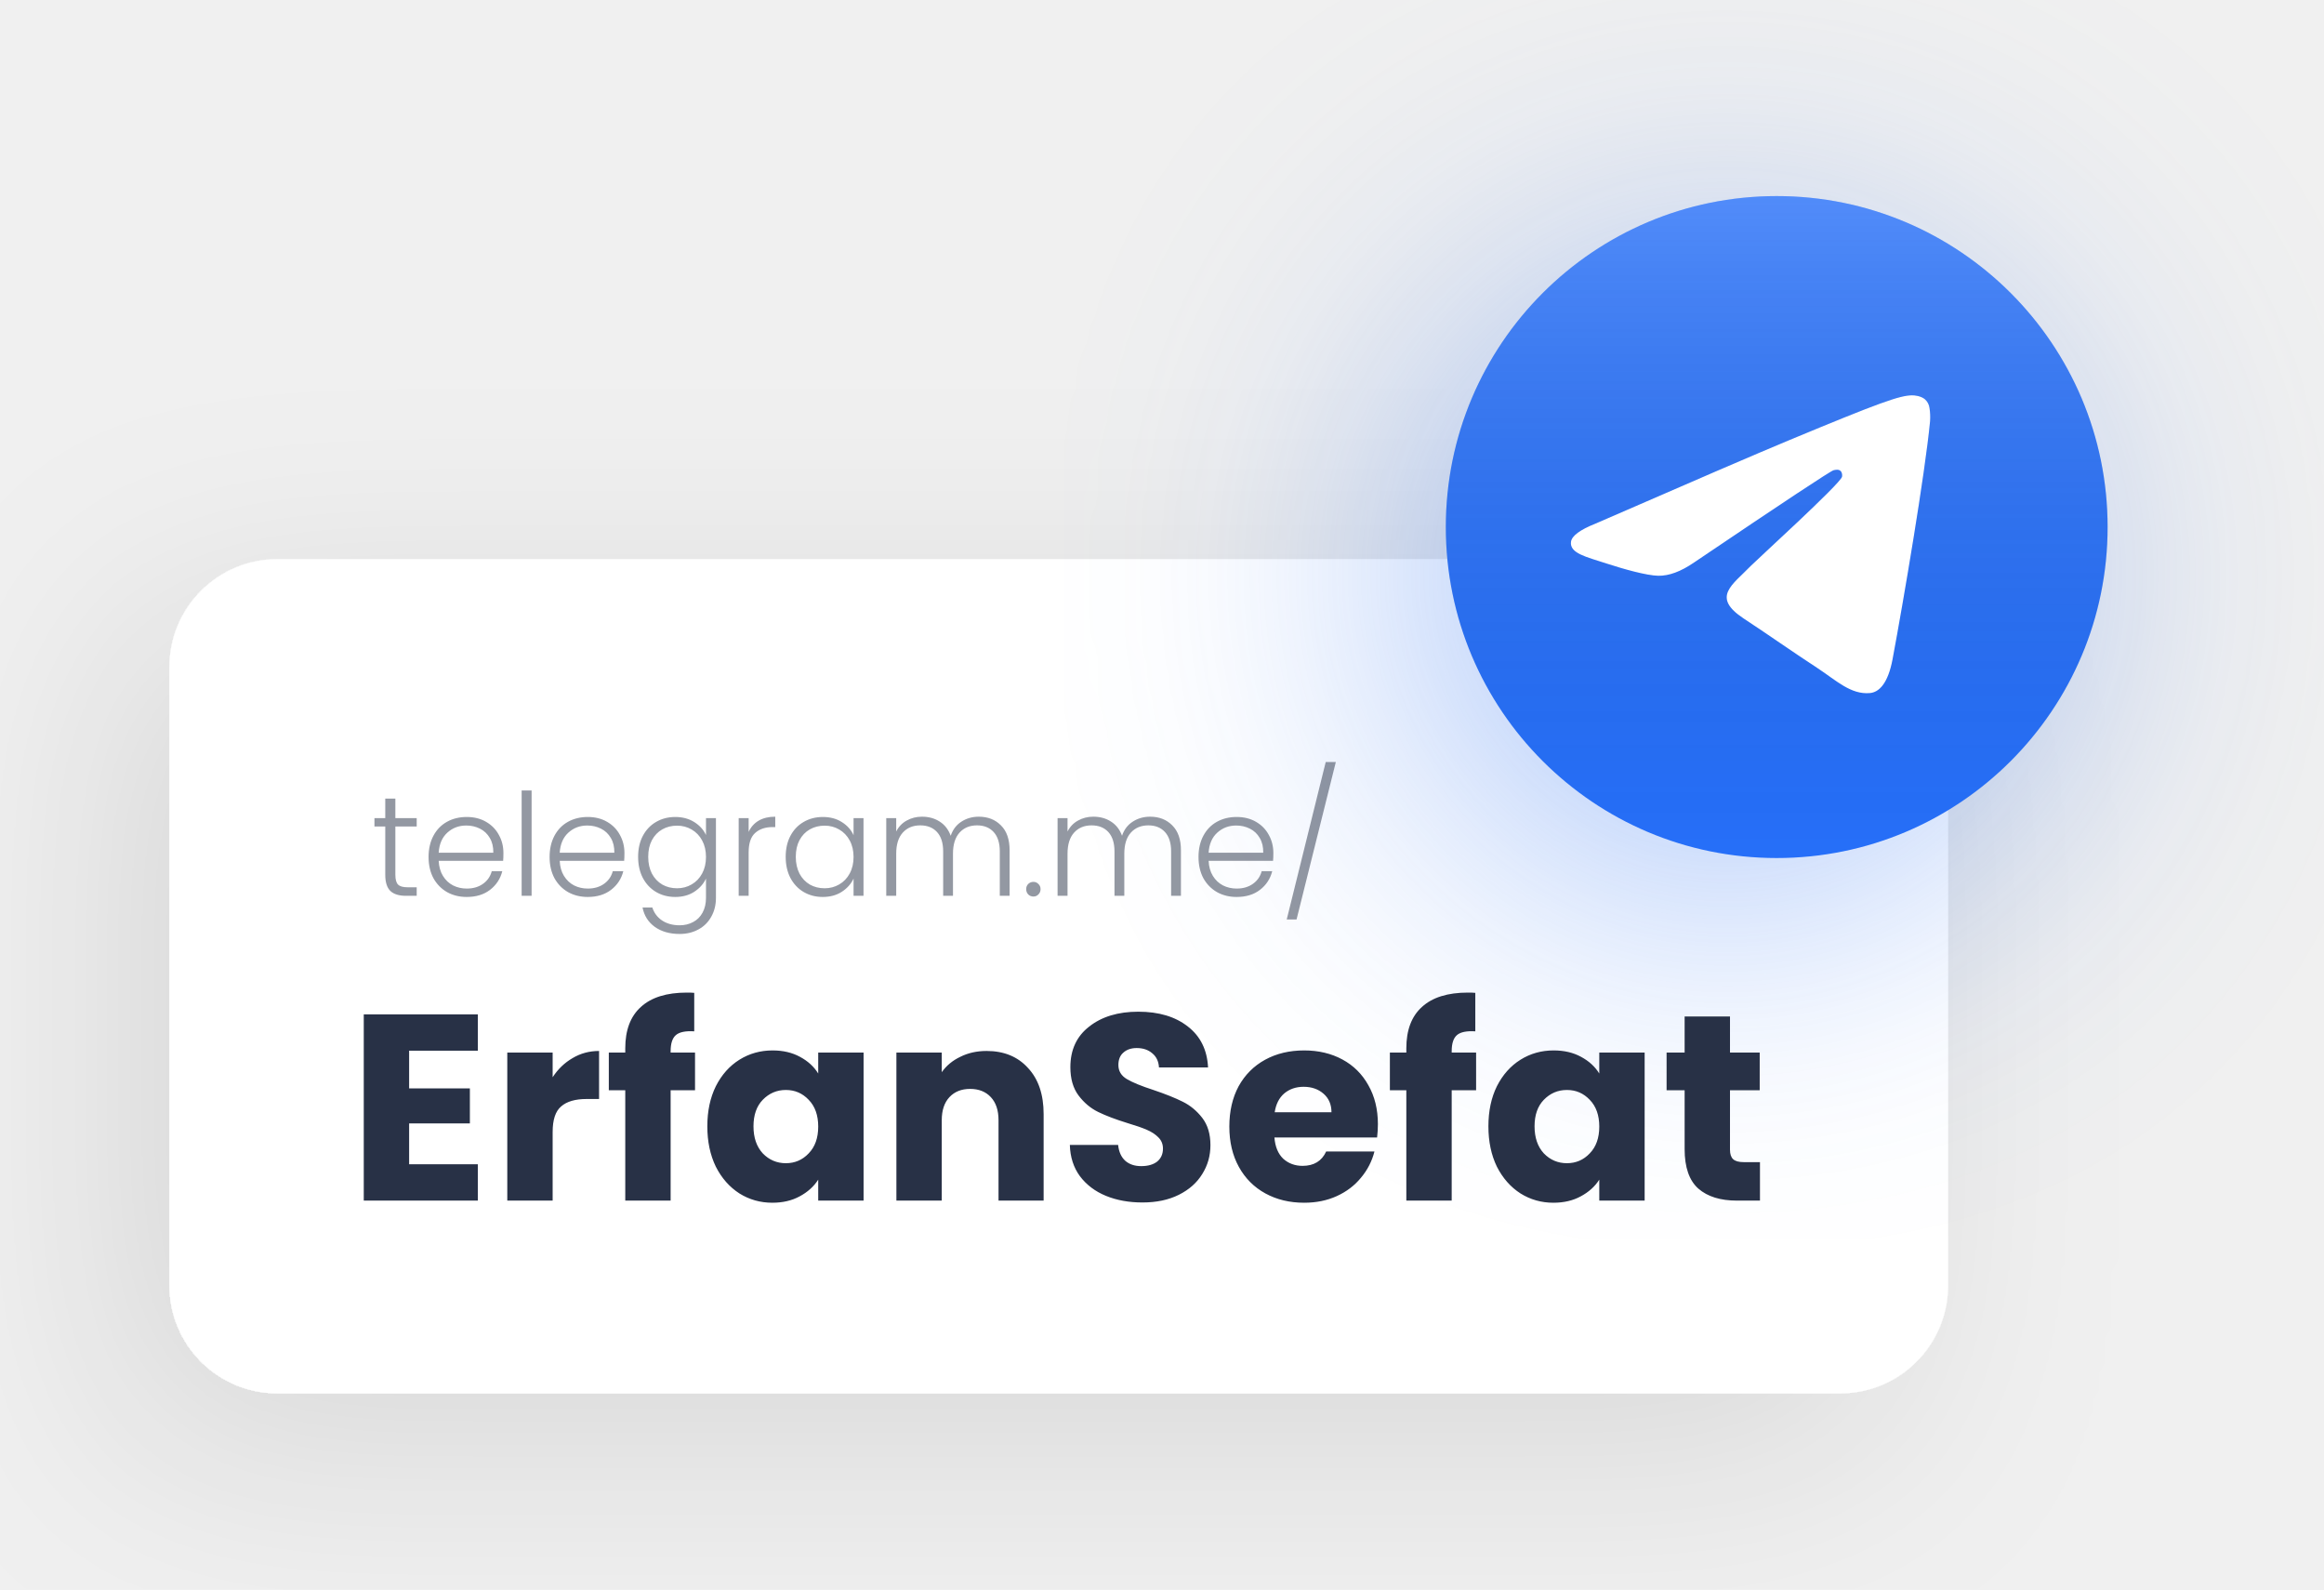
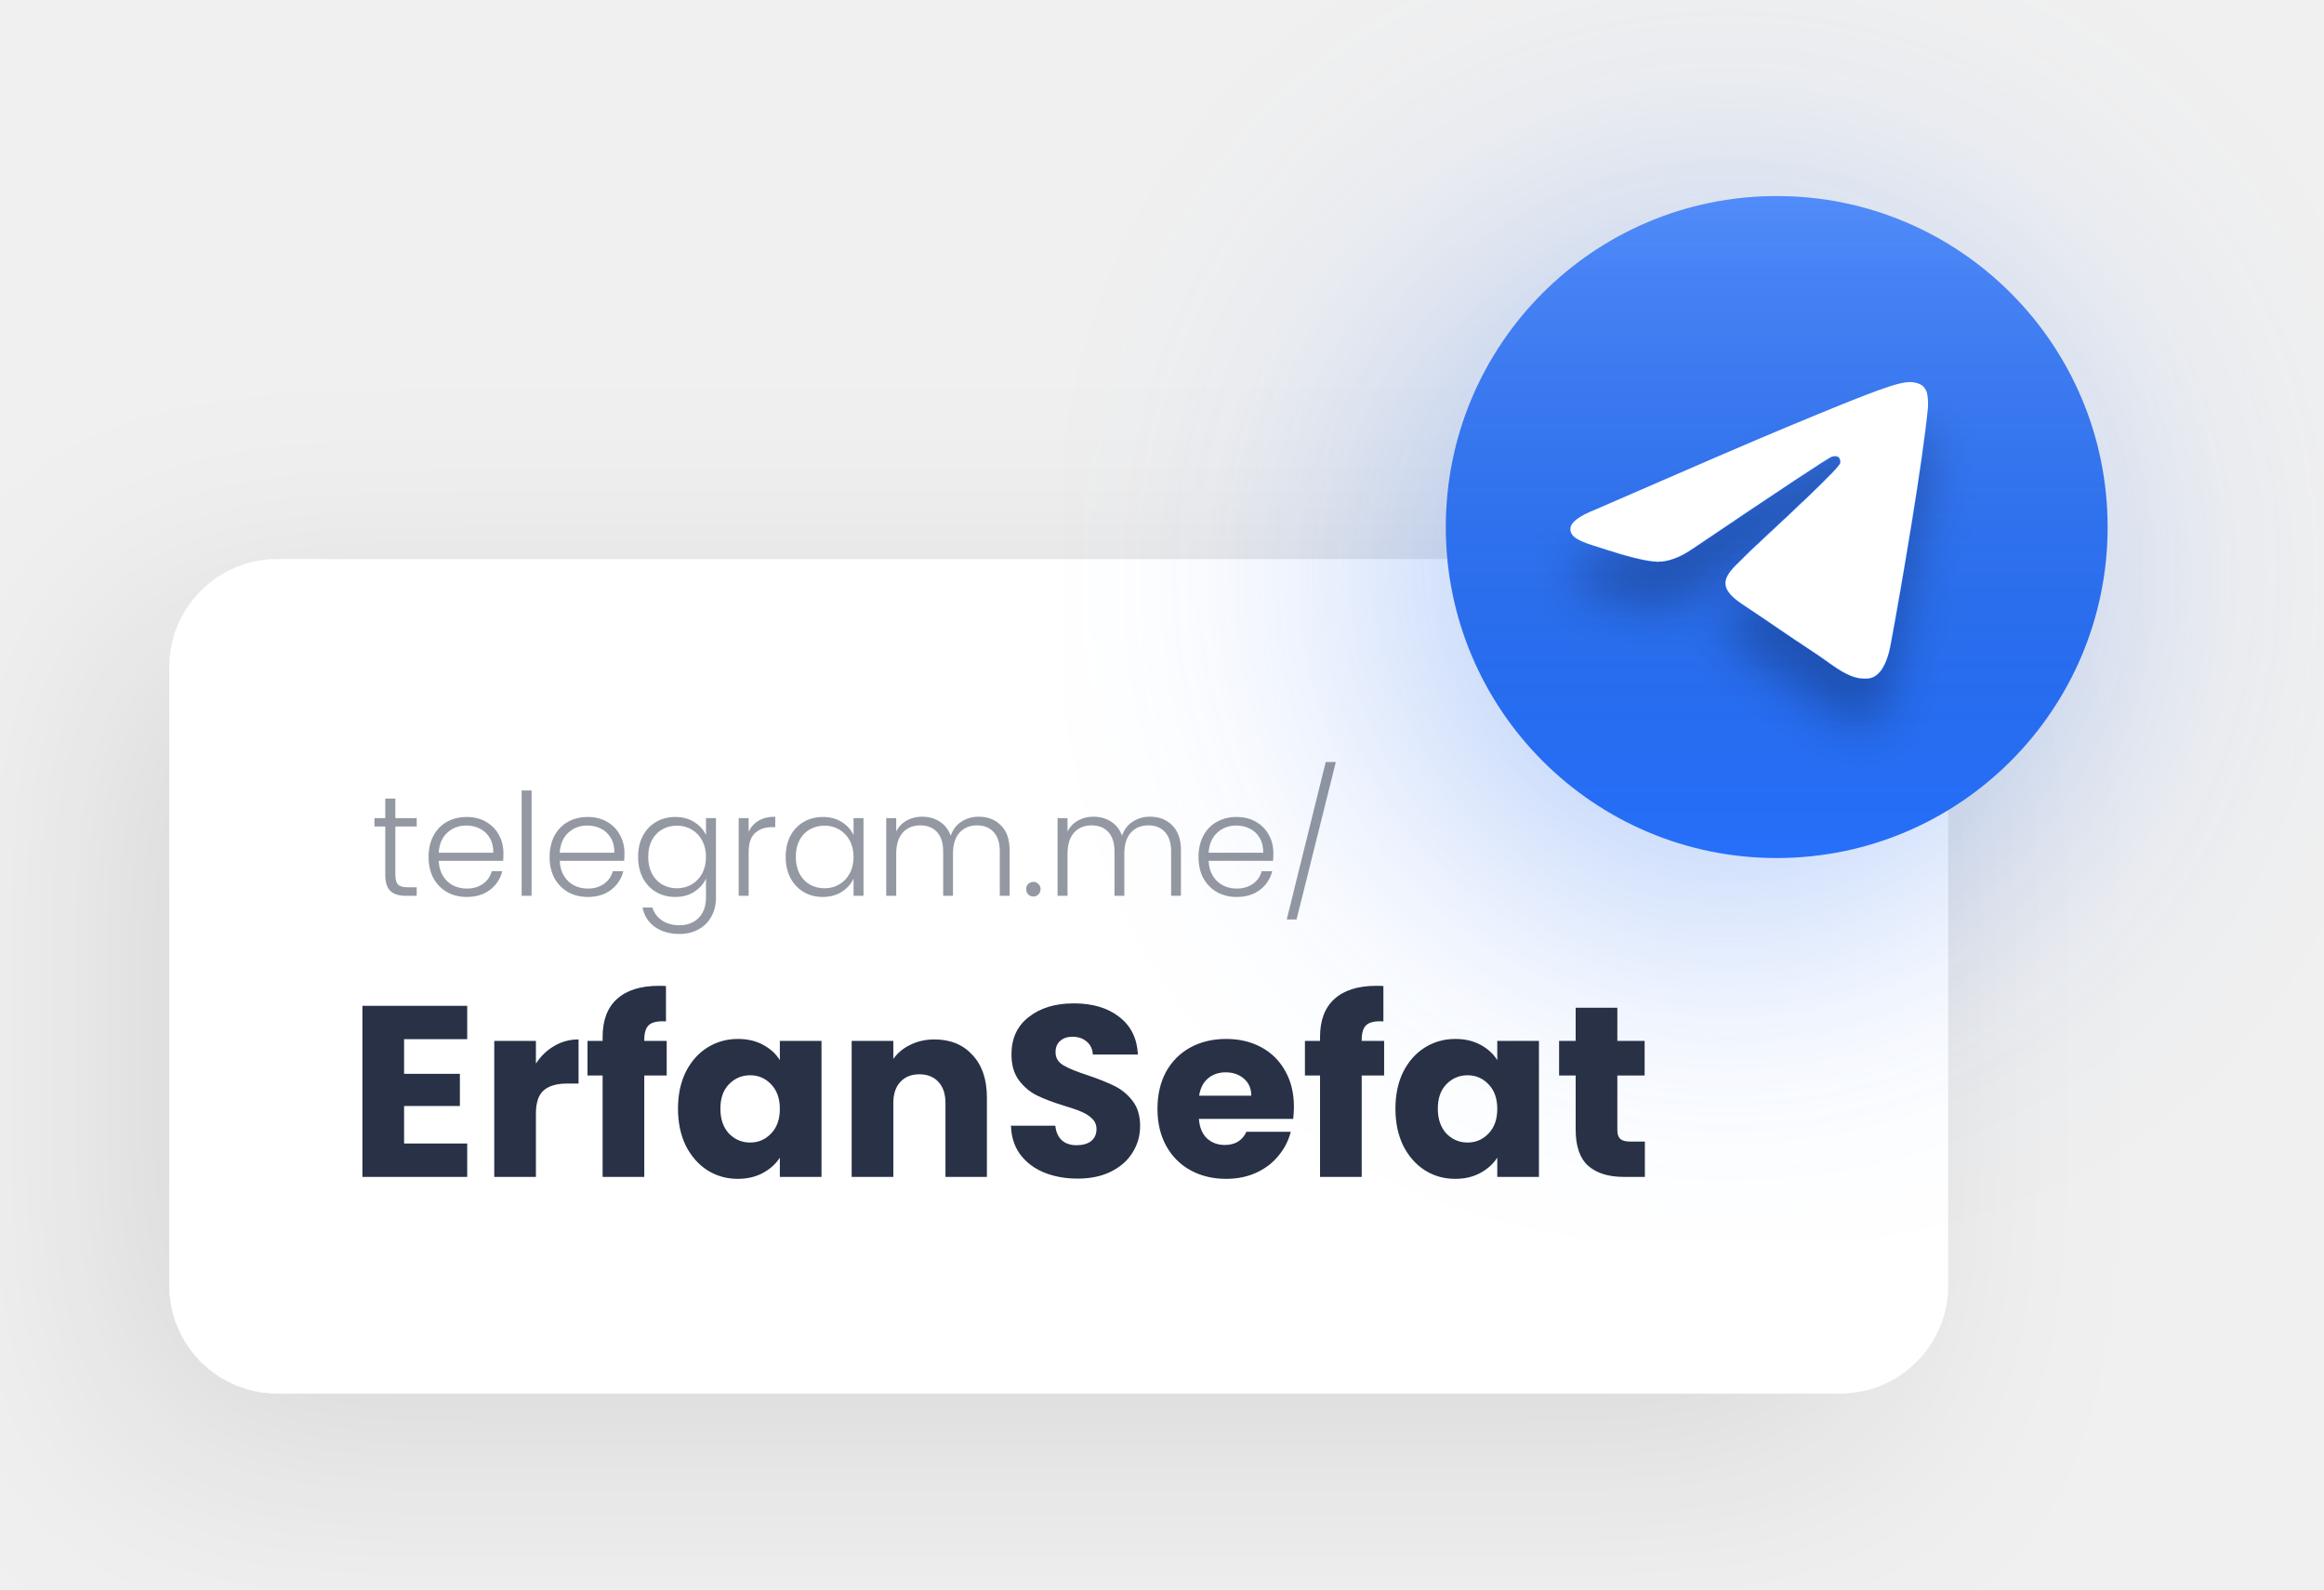
<svg xmlns="http://www.w3.org/2000/svg" width="196" height="134" viewBox="0 0 196 134" fill="none">
  <g clip-path="url(#clip0_54_470)">
    <g filter="url(#filter0_d_54_470)">
      <rect x="14.292" y="47.15" width="150" height="70.333" rx="9.1" fill="white" />
    </g>
    <g opacity="0.4" filter="url(#filter1_f_54_470)">
      <path d="M145.657 20.719C130.244 20.719 117.75 33.213 117.75 48.626C117.75 64.038 130.244 76.533 145.657 76.533C161.07 76.533 173.564 64.038 173.564 48.626C173.564 33.213 161.07 20.719 145.657 20.719Z" fill="#266FF9" />
      <path d="M145.657 20.719C130.244 20.719 117.75 33.213 117.75 48.626C117.75 64.038 130.244 76.533 145.657 76.533C161.07 76.533 173.564 64.038 173.564 48.626C173.564 33.213 161.07 20.719 145.657 20.719Z" fill="url(#paint0_linear_54_470)" fill-opacity="0.2" />
    </g>
-     <ellipse cx="149.843" cy="44.44" rx="20.93" ry="20.93" fill="white" />
-     <path d="M149.843 16.533C134.43 16.533 121.936 29.027 121.936 44.44C121.936 59.853 134.43 72.347 149.843 72.347C165.256 72.347 177.75 59.853 177.75 44.44C177.75 29.027 165.256 16.533 149.843 16.533ZM162.778 35.512C162.358 39.925 160.541 50.633 159.616 55.576C159.225 57.667 158.455 58.368 157.709 58.437C156.089 58.586 154.858 57.366 153.288 56.337C150.832 54.727 149.445 53.725 147.06 52.153C144.305 50.338 146.091 49.34 147.661 47.709C148.072 47.282 155.213 40.787 155.351 40.198C155.368 40.124 155.385 39.849 155.221 39.704C155.058 39.56 154.817 39.609 154.643 39.648C154.397 39.704 150.473 42.298 142.872 47.429C141.758 48.193 140.75 48.566 139.846 48.547C138.849 48.525 136.933 47.983 135.508 47.52C133.76 46.952 132.371 46.651 132.492 45.687C132.555 45.184 133.247 44.67 134.568 44.145C142.703 40.6 148.128 38.264 150.843 37.135C158.593 33.911 160.203 33.351 161.253 33.332C161.484 33.328 162 33.386 162.334 33.657C162.557 33.85 162.698 34.12 162.731 34.413C162.788 34.776 162.804 35.145 162.778 35.512Z" fill="#266FF9" />
-     <path d="M149.843 16.533C134.43 16.533 121.936 29.027 121.936 44.44C121.936 59.853 134.43 72.347 149.843 72.347C165.256 72.347 177.75 59.853 177.75 44.44C177.75 29.027 165.256 16.533 149.843 16.533ZM162.778 35.512C162.358 39.925 160.541 50.633 159.616 55.576C159.225 57.667 158.455 58.368 157.709 58.437C156.089 58.586 154.858 57.366 153.288 56.337C150.832 54.727 149.445 53.725 147.06 52.153C144.305 50.338 146.091 49.34 147.661 47.709C148.072 47.282 155.213 40.787 155.351 40.198C155.368 40.124 155.385 39.849 155.221 39.704C155.058 39.56 154.817 39.609 154.643 39.648C154.397 39.704 150.473 42.298 142.872 47.429C141.758 48.193 140.75 48.566 139.846 48.547C138.849 48.525 136.933 47.983 135.508 47.52C133.76 46.952 132.371 46.651 132.492 45.687C132.555 45.184 133.247 44.67 134.568 44.145C142.703 40.6 148.128 38.264 150.843 37.135C158.593 33.911 160.203 33.351 161.253 33.332C161.484 33.328 162 33.386 162.334 33.657C162.557 33.85 162.698 34.12 162.731 34.413C162.788 34.776 162.804 35.145 162.778 35.512Z" fill="url(#paint1_linear_54_470)" fill-opacity="0.2" />
+     <path d="M149.843 16.533C134.43 16.533 121.936 29.027 121.936 44.44C121.936 59.853 134.43 72.347 149.843 72.347C165.256 72.347 177.75 59.853 177.75 44.44C177.75 29.027 165.256 16.533 149.843 16.533Z" fill="#266FF9" />
+     <path d="M149.843 16.533C134.43 16.533 121.936 29.027 121.936 44.44C121.936 59.853 134.43 72.347 149.843 72.347C165.256 72.347 177.75 59.853 177.75 44.44C177.75 29.027 165.256 16.533 149.843 16.533Z" fill="url(#paint1_linear_54_470)" fill-opacity="0.2" />
+     <g filter="url(#filter2_d_54_470)">
+       <path d="M159.448 54.356C160.368 49.437 162.177 38.778 162.595 34.386C162.62 34.02 162.605 33.653 162.548 33.292C162.515 33 162.374 32.732 162.153 32.539C161.82 32.269 161.306 32.212 161.077 32.216C160.032 32.235 158.429 32.792 150.715 36.001C148.013 37.125 142.614 39.451 134.516 42.978C133.201 43.501 132.512 44.013 132.45 44.513C132.344 45.358 133.402 45.691 134.844 46.144C135.04 46.206 135.243 46.27 135.451 46.338C136.87 46.799 138.777 47.338 139.769 47.359C140.669 47.379 141.673 47.008 142.781 46.247C150.347 41.14 154.253 38.558 154.498 38.503C154.671 38.464 154.91 38.415 155.073 38.559C155.236 38.703 155.219 38.976 155.202 39.05C155.097 39.497 150.942 43.36 148.791 45.359C148.121 45.983 147.646 46.425 147.549 46.526C147.331 46.752 147.108 46.966 146.895 47.172C145.578 48.442 144.59 49.395 146.95 50.95C148.085 51.697 148.993 52.316 149.899 52.933C150.887 53.606 151.873 54.277 153.149 55.114C153.474 55.327 153.785 55.548 154.087 55.764C155.238 56.584 156.272 57.321 157.549 57.204C158.292 57.136 159.058 56.437 159.448 54.356Z" fill="white" />
+     </g>
    <path opacity="0.5" d="M33.344 69.689V73.757C33.344 74.157 33.42 74.433 33.572 74.585C33.724 74.737 33.992 74.813 34.376 74.813H35.144V75.533H34.244C33.652 75.533 33.212 75.397 32.924 75.125C32.636 74.845 32.492 74.389 32.492 73.757V69.689H31.58V68.981H32.492V67.337H33.344V68.981H35.144V69.689H33.344ZM42.457 71.921C42.457 72.209 42.449 72.429 42.433 72.581H36.997C37.021 73.077 37.141 73.501 37.357 73.853C37.573 74.205 37.857 74.473 38.209 74.657C38.561 74.833 38.945 74.921 39.361 74.921C39.905 74.921 40.361 74.789 40.729 74.525C41.105 74.261 41.353 73.905 41.473 73.457H42.361C42.201 74.097 41.857 74.621 41.329 75.029C40.809 75.429 40.153 75.629 39.361 75.629C38.745 75.629 38.193 75.493 37.705 75.221C37.217 74.941 36.833 74.549 36.553 74.045C36.281 73.533 36.145 72.937 36.145 72.257C36.145 71.577 36.281 70.981 36.553 70.469C36.825 69.957 37.205 69.565 37.693 69.293C38.181 69.021 38.737 68.885 39.361 68.885C39.985 68.885 40.529 69.021 40.993 69.293C41.465 69.565 41.825 69.933 42.073 70.397C42.329 70.853 42.457 71.361 42.457 71.921ZM41.605 71.897C41.613 71.409 41.513 70.993 41.305 70.649C41.105 70.305 40.829 70.045 40.477 69.869C40.125 69.693 39.741 69.605 39.325 69.605C38.701 69.605 38.169 69.805 37.729 70.205C37.289 70.605 37.045 71.169 36.997 71.897H41.605ZM44.834 66.653V75.533H43.994V66.653H44.834ZM52.664 71.921C52.664 72.209 52.656 72.429 52.64 72.581H47.204C47.228 73.077 47.348 73.501 47.564 73.853C47.78 74.205 48.064 74.473 48.416 74.657C48.768 74.833 49.152 74.921 49.568 74.921C50.112 74.921 50.568 74.789 50.936 74.525C51.312 74.261 51.56 73.905 51.68 73.457H52.568C52.408 74.097 52.064 74.621 51.536 75.029C51.016 75.429 50.36 75.629 49.568 75.629C48.952 75.629 48.4 75.493 47.912 75.221C47.424 74.941 47.04 74.549 46.76 74.045C46.488 73.533 46.352 72.937 46.352 72.257C46.352 71.577 46.488 70.981 46.76 70.469C47.032 69.957 47.412 69.565 47.9 69.293C48.388 69.021 48.944 68.885 49.568 68.885C50.192 68.885 50.736 69.021 51.2 69.293C51.672 69.565 52.032 69.933 52.28 70.397C52.536 70.853 52.664 71.361 52.664 71.921ZM51.812 71.897C51.82 71.409 51.72 70.993 51.512 70.649C51.312 70.305 51.036 70.045 50.684 69.869C50.332 69.693 49.948 69.605 49.532 69.605C48.908 69.605 48.376 69.805 47.936 70.205C47.496 70.605 47.252 71.169 47.204 71.897H51.812ZM56.949 68.885C57.565 68.885 58.101 69.029 58.557 69.317C59.013 69.605 59.341 69.969 59.541 70.409V68.981H60.381V75.701C60.381 76.301 60.249 76.833 59.985 77.297C59.729 77.761 59.369 78.117 58.905 78.365C58.441 78.621 57.913 78.749 57.321 78.749C56.481 78.749 55.781 78.549 55.221 78.149C54.669 77.749 54.325 77.205 54.189 76.517H55.017C55.161 76.973 55.433 77.337 55.833 77.609C56.241 77.881 56.737 78.017 57.321 78.017C57.745 78.017 58.125 77.925 58.461 77.741C58.797 77.565 59.061 77.301 59.253 76.949C59.445 76.597 59.541 76.181 59.541 75.701V74.081C59.333 74.529 59.001 74.901 58.545 75.197C58.097 75.485 57.565 75.629 56.949 75.629C56.349 75.629 55.809 75.489 55.329 75.209C54.857 74.929 54.485 74.533 54.213 74.021C53.949 73.509 53.817 72.917 53.817 72.245C53.817 71.573 53.949 70.985 54.213 70.481C54.485 69.969 54.857 69.577 55.329 69.305C55.809 69.025 56.349 68.885 56.949 68.885ZM59.541 72.257C59.541 71.729 59.433 71.265 59.217 70.865C59.001 70.465 58.705 70.157 58.329 69.941C57.961 69.725 57.553 69.617 57.105 69.617C56.641 69.617 56.225 69.721 55.857 69.929C55.489 70.137 55.197 70.441 54.981 70.841C54.773 71.233 54.669 71.701 54.669 72.245C54.669 72.781 54.773 73.253 54.981 73.661C55.197 74.061 55.489 74.369 55.857 74.585C56.225 74.793 56.641 74.897 57.105 74.897C57.553 74.897 57.961 74.789 58.329 74.573C58.705 74.357 59.001 74.049 59.217 73.649C59.433 73.249 59.541 72.785 59.541 72.257ZM63.139 70.145C63.323 69.737 63.603 69.421 63.979 69.197C64.363 68.973 64.831 68.861 65.383 68.861V69.737H65.155C64.547 69.737 64.059 69.901 63.691 70.229C63.323 70.557 63.139 71.105 63.139 71.873V75.533H62.299V68.981H63.139V70.145ZM66.263 72.245C66.263 71.573 66.394 70.985 66.659 70.481C66.93 69.969 67.302 69.577 67.775 69.305C68.254 69.025 68.794 68.885 69.394 68.885C70.019 68.885 70.555 69.029 71.002 69.317C71.459 69.605 71.787 69.973 71.987 70.421V68.981H72.826V75.533H71.987V74.081C71.778 74.529 71.447 74.901 70.99 75.197C70.543 75.485 70.007 75.629 69.382 75.629C68.79 75.629 68.254 75.489 67.775 75.209C67.302 74.929 66.93 74.533 66.659 74.021C66.394 73.509 66.263 72.917 66.263 72.245ZM71.987 72.257C71.987 71.729 71.879 71.265 71.662 70.865C71.447 70.465 71.15 70.157 70.775 69.941C70.406 69.725 69.999 69.617 69.55 69.617C69.087 69.617 68.671 69.721 68.302 69.929C67.934 70.137 67.642 70.441 67.427 70.841C67.219 71.233 67.115 71.701 67.115 72.245C67.115 72.781 67.219 73.253 67.427 73.661C67.642 74.061 67.934 74.369 68.302 74.585C68.671 74.793 69.087 74.897 69.55 74.897C69.999 74.897 70.406 74.789 70.775 74.573C71.15 74.357 71.447 74.049 71.662 73.649C71.879 73.249 71.987 72.785 71.987 72.257ZM82.544 68.861C83.312 68.861 83.936 69.105 84.416 69.593C84.904 70.073 85.148 70.773 85.148 71.693V75.533H84.32V71.789C84.32 71.077 84.148 70.533 83.804 70.157C83.46 69.781 82.992 69.593 82.4 69.593C81.784 69.593 81.292 69.797 80.924 70.205C80.556 70.613 80.372 71.205 80.372 71.981V75.533H79.544V71.789C79.544 71.077 79.372 70.533 79.028 70.157C78.684 69.781 78.212 69.593 77.612 69.593C76.996 69.593 76.504 69.797 76.136 70.205C75.768 70.613 75.584 71.205 75.584 71.981V75.533H74.744V68.981H75.584V70.109C75.792 69.701 76.088 69.393 76.472 69.185C76.856 68.969 77.284 68.861 77.756 68.861C78.324 68.861 78.82 68.997 79.244 69.269C79.676 69.541 79.988 69.941 80.18 70.469C80.356 69.949 80.656 69.553 81.08 69.281C81.512 69.001 82 68.861 82.544 68.861ZM87.158 75.593C86.982 75.593 86.834 75.533 86.714 75.413C86.602 75.293 86.546 75.145 86.546 74.969C86.546 74.793 86.602 74.649 86.714 74.537C86.834 74.417 86.982 74.357 87.158 74.357C87.326 74.357 87.466 74.417 87.578 74.537C87.698 74.649 87.758 74.793 87.758 74.969C87.758 75.145 87.698 75.293 87.578 75.413C87.466 75.533 87.326 75.593 87.158 75.593ZM96.993 68.861C97.761 68.861 98.385 69.105 98.865 69.593C99.353 70.073 99.597 70.773 99.597 71.693V75.533H98.769V71.789C98.769 71.077 98.597 70.533 98.253 70.157C97.909 69.781 97.441 69.593 96.849 69.593C96.233 69.593 95.741 69.797 95.373 70.205C95.005 70.613 94.821 71.205 94.821 71.981V75.533H93.993V71.789C93.993 71.077 93.821 70.533 93.477 70.157C93.133 69.781 92.661 69.593 92.061 69.593C91.445 69.593 90.953 69.797 90.585 70.205C90.217 70.613 90.033 71.205 90.033 71.981V75.533H89.193V68.981H90.033V70.109C90.241 69.701 90.537 69.393 90.921 69.185C91.305 68.969 91.733 68.861 92.205 68.861C92.773 68.861 93.269 68.997 93.693 69.269C94.125 69.541 94.437 69.941 94.629 70.469C94.805 69.949 95.105 69.553 95.529 69.281C95.961 69.001 96.449 68.861 96.993 68.861ZM107.391 71.921C107.391 72.209 107.383 72.429 107.367 72.581H101.931C101.955 73.077 102.075 73.501 102.291 73.853C102.507 74.205 102.791 74.473 103.143 74.657C103.495 74.833 103.879 74.921 104.295 74.921C104.839 74.921 105.295 74.789 105.663 74.525C106.039 74.261 106.287 73.905 106.407 73.457H107.295C107.135 74.097 106.791 74.621 106.263 75.029C105.743 75.429 105.087 75.629 104.295 75.629C103.679 75.629 103.127 75.493 102.639 75.221C102.151 74.941 101.767 74.549 101.487 74.045C101.215 73.533 101.079 72.937 101.079 72.257C101.079 71.577 101.215 70.981 101.487 70.469C101.759 69.957 102.139 69.565 102.627 69.293C103.115 69.021 103.671 68.885 104.295 68.885C104.919 68.885 105.463 69.021 105.927 69.293C106.399 69.565 106.759 69.933 107.007 70.397C107.263 70.853 107.391 71.361 107.391 71.921ZM106.539 71.897C106.547 71.409 106.447 70.993 106.239 70.649C106.039 70.305 105.763 70.045 105.411 69.869C105.059 69.693 104.675 69.605 104.259 69.605C103.635 69.605 103.103 69.805 102.663 70.205C102.223 70.605 101.979 71.169 101.931 71.897H106.539ZM112.66 64.253L109.348 77.525H108.52L111.808 64.253H112.66Z" fill="#283146" />
-     <path d="M34.505 88.592V91.769H39.628V94.722H34.505V98.167H40.3V101.232H30.679V85.527H40.3V88.592H34.505ZM46.609 90.829C47.056 90.143 47.616 89.606 48.287 89.218C48.958 88.816 49.704 88.614 50.524 88.614V92.664H49.473C48.518 92.664 47.802 92.872 47.325 93.29C46.848 93.693 46.609 94.409 46.609 95.438V101.232H42.783V88.748H46.609V90.829ZM58.617 91.925H56.559V101.232H52.733V91.925H51.346V88.748H52.733V88.39C52.733 86.854 53.173 85.691 54.053 84.9C54.933 84.095 56.223 83.692 57.924 83.692C58.207 83.692 58.416 83.7 58.55 83.715V86.959C57.819 86.914 57.305 87.018 57.006 87.272C56.708 87.525 56.559 87.98 56.559 88.636V88.748H58.617V91.925ZM59.654 94.968C59.654 93.685 59.893 92.559 60.37 91.59C60.862 90.62 61.526 89.874 62.361 89.352C63.197 88.83 64.129 88.569 65.158 88.569C66.038 88.569 66.806 88.748 67.462 89.106C68.134 89.464 68.648 89.934 69.006 90.516V88.748H72.832V101.232H69.006V99.465C68.633 100.047 68.111 100.516 67.44 100.874C66.784 101.232 66.016 101.411 65.136 101.411C64.121 101.411 63.197 101.15 62.361 100.628C61.526 100.091 60.862 99.338 60.37 98.369C59.893 97.384 59.654 96.251 59.654 94.968ZM69.006 94.99C69.006 94.036 68.738 93.283 68.201 92.731C67.679 92.179 67.037 91.903 66.277 91.903C65.516 91.903 64.867 92.179 64.33 92.731C63.808 93.268 63.547 94.013 63.547 94.968C63.547 95.923 63.808 96.683 64.33 97.25C64.867 97.802 65.516 98.078 66.277 98.078C67.037 98.078 67.679 97.802 68.201 97.25C68.738 96.698 69.006 95.945 69.006 94.99ZM83.206 88.614C84.668 88.614 85.832 89.091 86.697 90.046C87.577 90.986 88.017 92.283 88.017 93.939V101.232H84.213V94.453C84.213 93.618 83.997 92.969 83.564 92.507C83.132 92.045 82.55 91.813 81.819 91.813C81.088 91.813 80.507 92.045 80.074 92.507C79.642 92.969 79.425 93.618 79.425 94.453V101.232H75.6V88.748H79.425V90.404C79.813 89.852 80.335 89.419 80.992 89.106C81.648 88.778 82.386 88.614 83.206 88.614ZM96.358 101.389C95.209 101.389 94.18 101.203 93.27 100.83C92.361 100.457 91.63 99.905 91.078 99.174C90.541 98.443 90.257 97.563 90.228 96.534H94.3C94.359 97.116 94.561 97.563 94.904 97.876C95.247 98.175 95.694 98.324 96.246 98.324C96.813 98.324 97.26 98.197 97.588 97.944C97.916 97.675 98.081 97.31 98.081 96.847C98.081 96.46 97.946 96.139 97.678 95.885C97.424 95.632 97.104 95.423 96.716 95.259C96.343 95.095 95.806 94.908 95.105 94.7C94.091 94.386 93.263 94.073 92.622 93.76C91.98 93.447 91.428 92.984 90.966 92.373C90.504 91.761 90.272 90.963 90.272 89.979C90.272 88.517 90.802 87.376 91.861 86.556C92.92 85.721 94.3 85.303 96 85.303C97.73 85.303 99.125 85.721 100.184 86.556C101.243 87.376 101.809 88.525 101.884 90.001H97.745C97.715 89.494 97.529 89.099 97.186 88.816C96.843 88.517 96.403 88.368 95.866 88.368C95.403 88.368 95.03 88.495 94.747 88.748C94.464 88.987 94.322 89.338 94.322 89.8C94.322 90.307 94.561 90.702 95.038 90.986C95.515 91.269 96.261 91.575 97.275 91.903C98.289 92.246 99.11 92.574 99.736 92.887C100.378 93.201 100.929 93.656 101.392 94.252C101.854 94.849 102.085 95.617 102.085 96.556C102.085 97.451 101.854 98.264 101.392 98.995C100.944 99.726 100.288 100.308 99.423 100.74C98.558 101.173 97.536 101.389 96.358 101.389ZM116.208 94.789C116.208 95.147 116.185 95.52 116.141 95.908H107.482C107.542 96.683 107.788 97.28 108.221 97.698C108.668 98.1 109.213 98.302 109.854 98.302C110.809 98.302 111.472 97.899 111.845 97.093H115.917C115.708 97.914 115.328 98.652 114.776 99.308C114.239 99.965 113.56 100.479 112.74 100.852C111.92 101.225 111.002 101.411 109.988 101.411C108.765 101.411 107.676 101.15 106.722 100.628C105.767 100.106 105.021 99.361 104.484 98.391C103.948 97.422 103.679 96.288 103.679 94.99C103.679 93.693 103.94 92.559 104.462 91.59C104.999 90.62 105.745 89.874 106.699 89.352C107.654 88.83 108.75 88.569 109.988 88.569C111.196 88.569 112.27 88.823 113.21 89.33C114.15 89.837 114.88 90.561 115.402 91.5C115.939 92.44 116.208 93.536 116.208 94.789ZM112.293 93.782C112.293 93.126 112.069 92.604 111.621 92.216C111.174 91.828 110.615 91.635 109.943 91.635C109.302 91.635 108.758 91.821 108.31 92.194C107.878 92.567 107.609 93.096 107.505 93.782H112.293ZM124.491 91.925H122.432V101.232H118.606V91.925H117.219V88.748H118.606V88.39C118.606 86.854 119.046 85.691 119.926 84.9C120.806 84.095 122.097 83.692 123.797 83.692C124.08 83.692 124.289 83.7 124.423 83.715V86.959C123.693 86.914 123.178 87.018 122.88 87.272C122.581 87.525 122.432 87.98 122.432 88.636V88.748H124.491V91.925ZM125.528 94.968C125.528 93.685 125.766 92.559 126.243 91.59C126.736 90.62 127.399 89.874 128.235 89.352C129.07 88.83 130.002 88.569 131.031 88.569C131.911 88.569 132.679 88.748 133.336 89.106C134.007 89.464 134.521 89.934 134.879 90.516V88.748H138.705V101.232H134.879V99.465C134.507 100.047 133.984 100.516 133.313 100.874C132.657 101.232 131.889 101.411 131.009 101.411C129.995 101.411 129.07 101.15 128.235 100.628C127.399 100.091 126.736 99.338 126.243 98.369C125.766 97.384 125.528 96.251 125.528 94.968ZM134.879 94.99C134.879 94.036 134.611 93.283 134.074 92.731C133.552 92.179 132.911 91.903 132.15 91.903C131.389 91.903 130.74 92.179 130.203 92.731C129.681 93.268 129.42 94.013 129.42 94.968C129.42 95.923 129.681 96.683 130.203 97.25C130.74 97.802 131.389 98.078 132.15 98.078C132.911 98.078 133.552 97.802 134.074 97.25C134.611 96.698 134.879 95.945 134.879 94.99ZM148.431 97.988V101.232H146.484C145.097 101.232 144.016 100.897 143.24 100.226C142.465 99.54 142.077 98.428 142.077 96.892V91.925H140.556V88.748H142.077V85.706H145.903V88.748H148.409V91.925H145.903V96.937C145.903 97.31 145.992 97.578 146.171 97.742C146.35 97.906 146.649 97.988 147.066 97.988H148.431Z" fill="#283146" />
+     <path d="M34.08 87.622V90.54H38.786V93.252H34.08V96.417H39.403V99.232H30.566V84.806H39.403V87.622H34.08ZM45.198 89.677C45.609 89.046 46.123 88.553 46.739 88.197C47.356 87.827 48.041 87.642 48.794 87.642V91.362H47.828C46.952 91.362 46.294 91.554 45.856 91.937C45.417 92.307 45.198 92.965 45.198 93.91V99.232H41.684V87.766H45.198V89.677ZM56.228 90.684H54.337V99.232H50.823V90.684H49.549V87.766H50.823V87.437C50.823 86.026 51.227 84.957 52.036 84.231C52.844 83.491 54.029 83.121 55.591 83.121C55.851 83.121 56.043 83.128 56.166 83.142V86.121C55.495 86.08 55.022 86.176 54.748 86.409C54.474 86.642 54.337 87.06 54.337 87.663V87.766H56.228V90.684ZM57.18 93.478C57.18 92.3 57.4 91.266 57.838 90.375C58.29 89.485 58.9 88.8 59.667 88.32C60.434 87.841 61.29 87.601 62.236 87.601C63.044 87.601 63.75 87.766 64.352 88.094C64.969 88.423 65.442 88.855 65.77 89.389V87.766H69.284V99.232H65.77V97.609C65.428 98.143 64.948 98.575 64.332 98.904C63.729 99.232 63.023 99.397 62.215 99.397C61.284 99.397 60.434 99.157 59.667 98.678C58.9 98.184 58.29 97.493 57.838 96.602C57.4 95.698 57.18 94.657 57.18 93.478ZM65.77 93.499C65.77 92.622 65.524 91.93 65.031 91.423C64.551 90.916 63.962 90.663 63.263 90.663C62.565 90.663 61.969 90.916 61.475 91.423C60.996 91.917 60.756 92.602 60.756 93.478C60.756 94.355 60.996 95.054 61.475 95.575C61.969 96.081 62.565 96.335 63.263 96.335C63.962 96.335 64.551 96.081 65.031 95.575C65.524 95.068 65.77 94.376 65.77 93.499ZM78.814 87.642C80.156 87.642 81.225 88.081 82.019 88.957C82.828 89.82 83.232 91.012 83.232 92.533V99.232H79.738V93.006C79.738 92.239 79.54 91.643 79.142 91.218C78.745 90.793 78.211 90.581 77.54 90.581C76.868 90.581 76.334 90.793 75.937 91.218C75.539 91.643 75.341 92.239 75.341 93.006V99.232H71.827V87.766H75.341V89.286C75.697 88.779 76.176 88.382 76.779 88.094C77.382 87.793 78.06 87.642 78.814 87.642ZM90.894 99.376C89.839 99.376 88.893 99.205 88.058 98.862C87.222 98.52 86.551 98.013 86.044 97.342C85.55 96.671 85.29 95.862 85.263 94.917H89.003C89.058 95.451 89.243 95.862 89.558 96.15C89.873 96.424 90.284 96.561 90.791 96.561C91.311 96.561 91.722 96.445 92.024 96.212C92.325 95.965 92.476 95.629 92.476 95.205C92.476 94.848 92.353 94.554 92.106 94.321C91.873 94.088 91.579 93.896 91.222 93.746C90.88 93.595 90.387 93.424 89.743 93.232C88.811 92.944 88.051 92.656 87.462 92.369C86.873 92.081 86.366 91.656 85.941 91.095C85.516 90.533 85.304 89.8 85.304 88.896C85.304 87.553 85.79 86.505 86.763 85.752C87.736 84.984 89.003 84.601 90.565 84.601C92.154 84.601 93.435 84.984 94.408 85.752C95.38 86.505 95.901 87.56 95.969 88.916H92.168C92.14 88.451 91.969 88.088 91.654 87.827C91.339 87.553 90.935 87.416 90.441 87.416C90.017 87.416 89.674 87.533 89.414 87.766C89.154 87.985 89.023 88.307 89.023 88.731C89.023 89.197 89.243 89.56 89.681 89.82C90.12 90.081 90.805 90.362 91.736 90.663C92.668 90.978 93.421 91.28 93.997 91.567C94.586 91.855 95.093 92.273 95.517 92.821C95.942 93.369 96.154 94.074 96.154 94.938C96.154 95.76 95.942 96.506 95.517 97.177C95.106 97.849 94.504 98.383 93.709 98.78C92.914 99.178 91.976 99.376 90.894 99.376ZM109.126 93.314C109.126 93.643 109.106 93.985 109.065 94.341H101.112C101.166 95.054 101.393 95.602 101.79 95.986C102.201 96.355 102.701 96.54 103.29 96.54C104.167 96.54 104.776 96.171 105.119 95.431H108.859C108.667 96.184 108.318 96.862 107.811 97.465C107.318 98.068 106.694 98.541 105.941 98.883C105.187 99.226 104.345 99.397 103.413 99.397C102.29 99.397 101.29 99.157 100.413 98.678C99.536 98.198 98.851 97.513 98.358 96.623C97.865 95.732 97.618 94.691 97.618 93.499C97.618 92.307 97.858 91.266 98.337 90.375C98.831 89.485 99.516 88.8 100.392 88.32C101.269 87.841 102.276 87.601 103.413 87.601C104.523 87.601 105.509 87.834 106.372 88.3C107.236 88.766 107.907 89.43 108.386 90.293C108.88 91.156 109.126 92.163 109.126 93.314ZM105.53 92.389C105.53 91.787 105.324 91.307 104.913 90.951C104.502 90.595 103.989 90.416 103.372 90.416C102.783 90.416 102.283 90.588 101.872 90.93C101.475 91.273 101.228 91.759 101.132 92.389H105.53ZM116.734 90.684H114.843V99.232H111.329V90.684H110.055V87.766H111.329V87.437C111.329 86.026 111.734 84.957 112.542 84.231C113.35 83.491 114.535 83.121 116.097 83.121C116.357 83.121 116.549 83.128 116.672 83.142V86.121C116.001 86.08 115.528 86.176 115.254 86.409C114.98 86.642 114.843 87.06 114.843 87.663V87.766H116.734V90.684ZM117.687 93.478C117.687 92.3 117.906 91.266 118.344 90.375C118.796 89.485 119.406 88.8 120.173 88.32C120.94 87.841 121.797 87.601 122.742 87.601C123.55 87.601 124.256 87.766 124.858 88.094C125.475 88.423 125.948 88.855 126.276 89.389V87.766H129.79V99.232H126.276V97.609C125.934 98.143 125.454 98.575 124.838 98.904C124.235 99.232 123.53 99.397 122.721 99.397C121.79 99.397 120.94 99.157 120.173 98.678C119.406 98.184 118.796 97.493 118.344 96.602C117.906 95.698 117.687 94.657 117.687 93.478ZM126.276 93.499C126.276 92.622 126.03 91.93 125.537 91.423C125.057 90.916 124.468 90.663 123.769 90.663C123.071 90.663 122.475 90.916 121.981 91.423C121.502 91.917 121.262 92.602 121.262 93.478C121.262 94.355 121.502 95.054 121.981 95.575C122.475 96.081 123.071 96.335 123.769 96.335C124.468 96.335 125.057 96.081 125.537 95.575C126.03 95.068 126.276 94.376 126.276 93.499ZM138.724 96.253V99.232H136.936C135.662 99.232 134.669 98.924 133.956 98.308C133.244 97.677 132.888 96.657 132.888 95.246V90.684H131.49V87.766H132.888V84.971H136.402V87.766H138.703V90.684H136.402V95.287C136.402 95.629 136.484 95.876 136.648 96.027C136.813 96.177 137.087 96.253 137.47 96.253H138.724Z" fill="#283146" />
  </g>
  <defs>
    <filter id="filter0_d_54_470" x="-10.708" y="32.15" width="190" height="110.333" filterUnits="userSpaceOnUse" color-interpolation-filters="sRGB">
      <feFlood flood-opacity="0" result="BackgroundImageFix" />
      <feColorMatrix in="SourceAlpha" type="matrix" values="0 0 0 0 0 0 0 0 0 0 0 0 0 0 0 0 0 0 127 0" result="hardAlpha" />
      <feOffset dx="-5" dy="5" />
      <feGaussianBlur stdDeviation="10" />
      <feComposite in2="hardAlpha" operator="out" />
      <feColorMatrix type="matrix" values="0 0 0 0 0 0 0 0 0 0 0 0 0 0 0 0 0 0 0.1 0" />
      <feBlend mode="normal" in2="BackgroundImageFix" result="effect1_dropShadow_54_470" />
      <feBlend mode="normal" in="SourceGraphic" in2="effect1_dropShadow_54_470" result="shape" />
    </filter>
    <filter id="filter1_f_54_470" x="89.843" y="-7.188" width="111.628" height="111.628" filterUnits="userSpaceOnUse" color-interpolation-filters="sRGB">
      <feFlood flood-opacity="0" result="BackgroundImageFix" />
      <feBlend mode="normal" in="SourceGraphic" in2="BackgroundImageFix" result="shape" />
      <feGaussianBlur stdDeviation="13.954" result="effect1_foregroundBlur_54_470" />
    </filter>
+     <filter id="filter2_d_54_470" x="128.442" y="32.216" width="38.165" height="33" filterUnits="userSpaceOnUse" color-interpolation-filters="sRGB">
+       <feFlood flood-opacity="0" result="BackgroundImageFix" />
+       <feColorMatrix in="SourceAlpha" type="matrix" values="0 0 0 0 0 0 0 0 0 0 0 0 0 0 0 0 0 0 127 0" result="hardAlpha" />
+       <feOffset dy="4" />
+       <feGaussianBlur stdDeviation="2" />
+       <feComposite in2="hardAlpha" operator="out" />
+       <feColorMatrix type="matrix" values="0 0 0 0 0 0 0 0 0 0 0 0 0 0 0 0 0 0 0.25 0" />
+       <feBlend mode="normal" in2="BackgroundImageFix" result="effect1_dropShadow_54_470" />
+       <feBlend mode="normal" in="SourceGraphic" in2="effect1_dropShadow_54_470" result="shape" />
+     </filter>
    <linearGradient id="paint0_linear_54_470" x1="145.657" y1="20.719" x2="145.657" y2="76.533" gradientUnits="userSpaceOnUse">
      <stop stop-color="white" />
      <stop offset="1" stop-opacity="0" />
    </linearGradient>
    <linearGradient id="paint1_linear_54_470" x1="149.843" y1="16.533" x2="149.843" y2="72.347" gradientUnits="userSpaceOnUse">
      <stop stop-color="white" />
      <stop offset="1" stop-opacity="0" />
    </linearGradient>
    <clipPath id="clip0_54_470">
      <rect width="196" height="134" fill="white" />
    </clipPath>
  </defs>
</svg>
